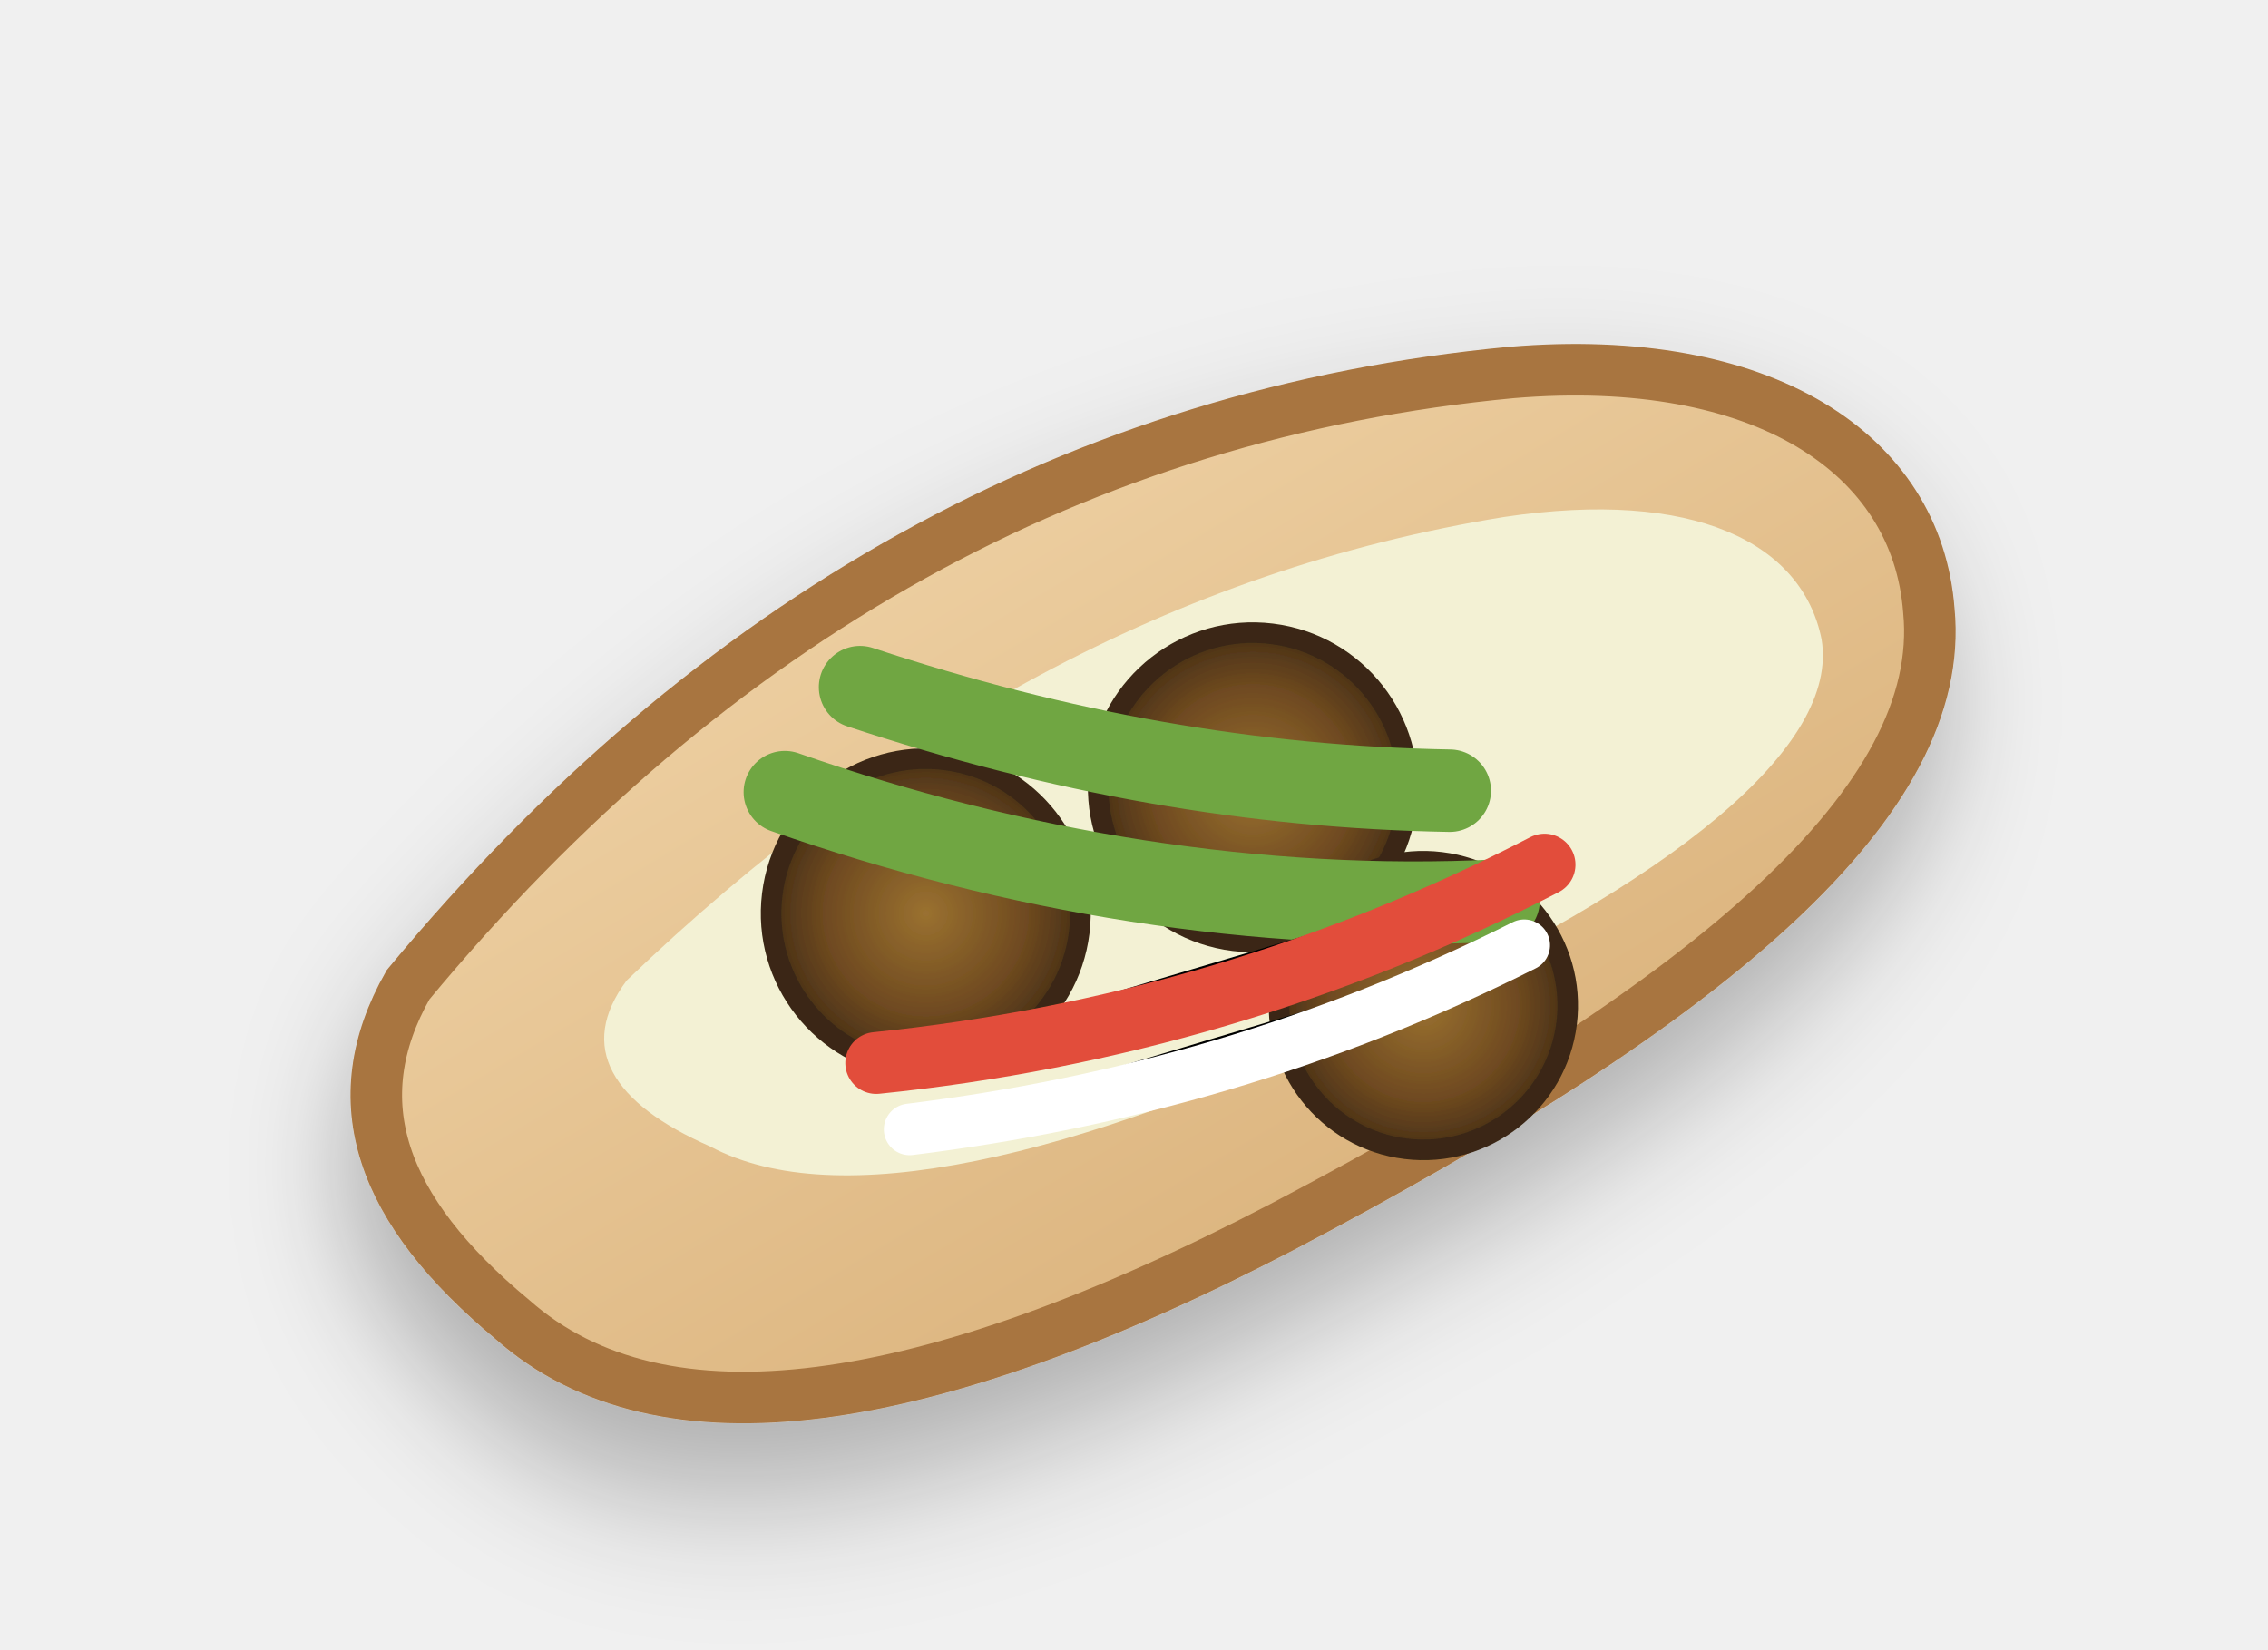
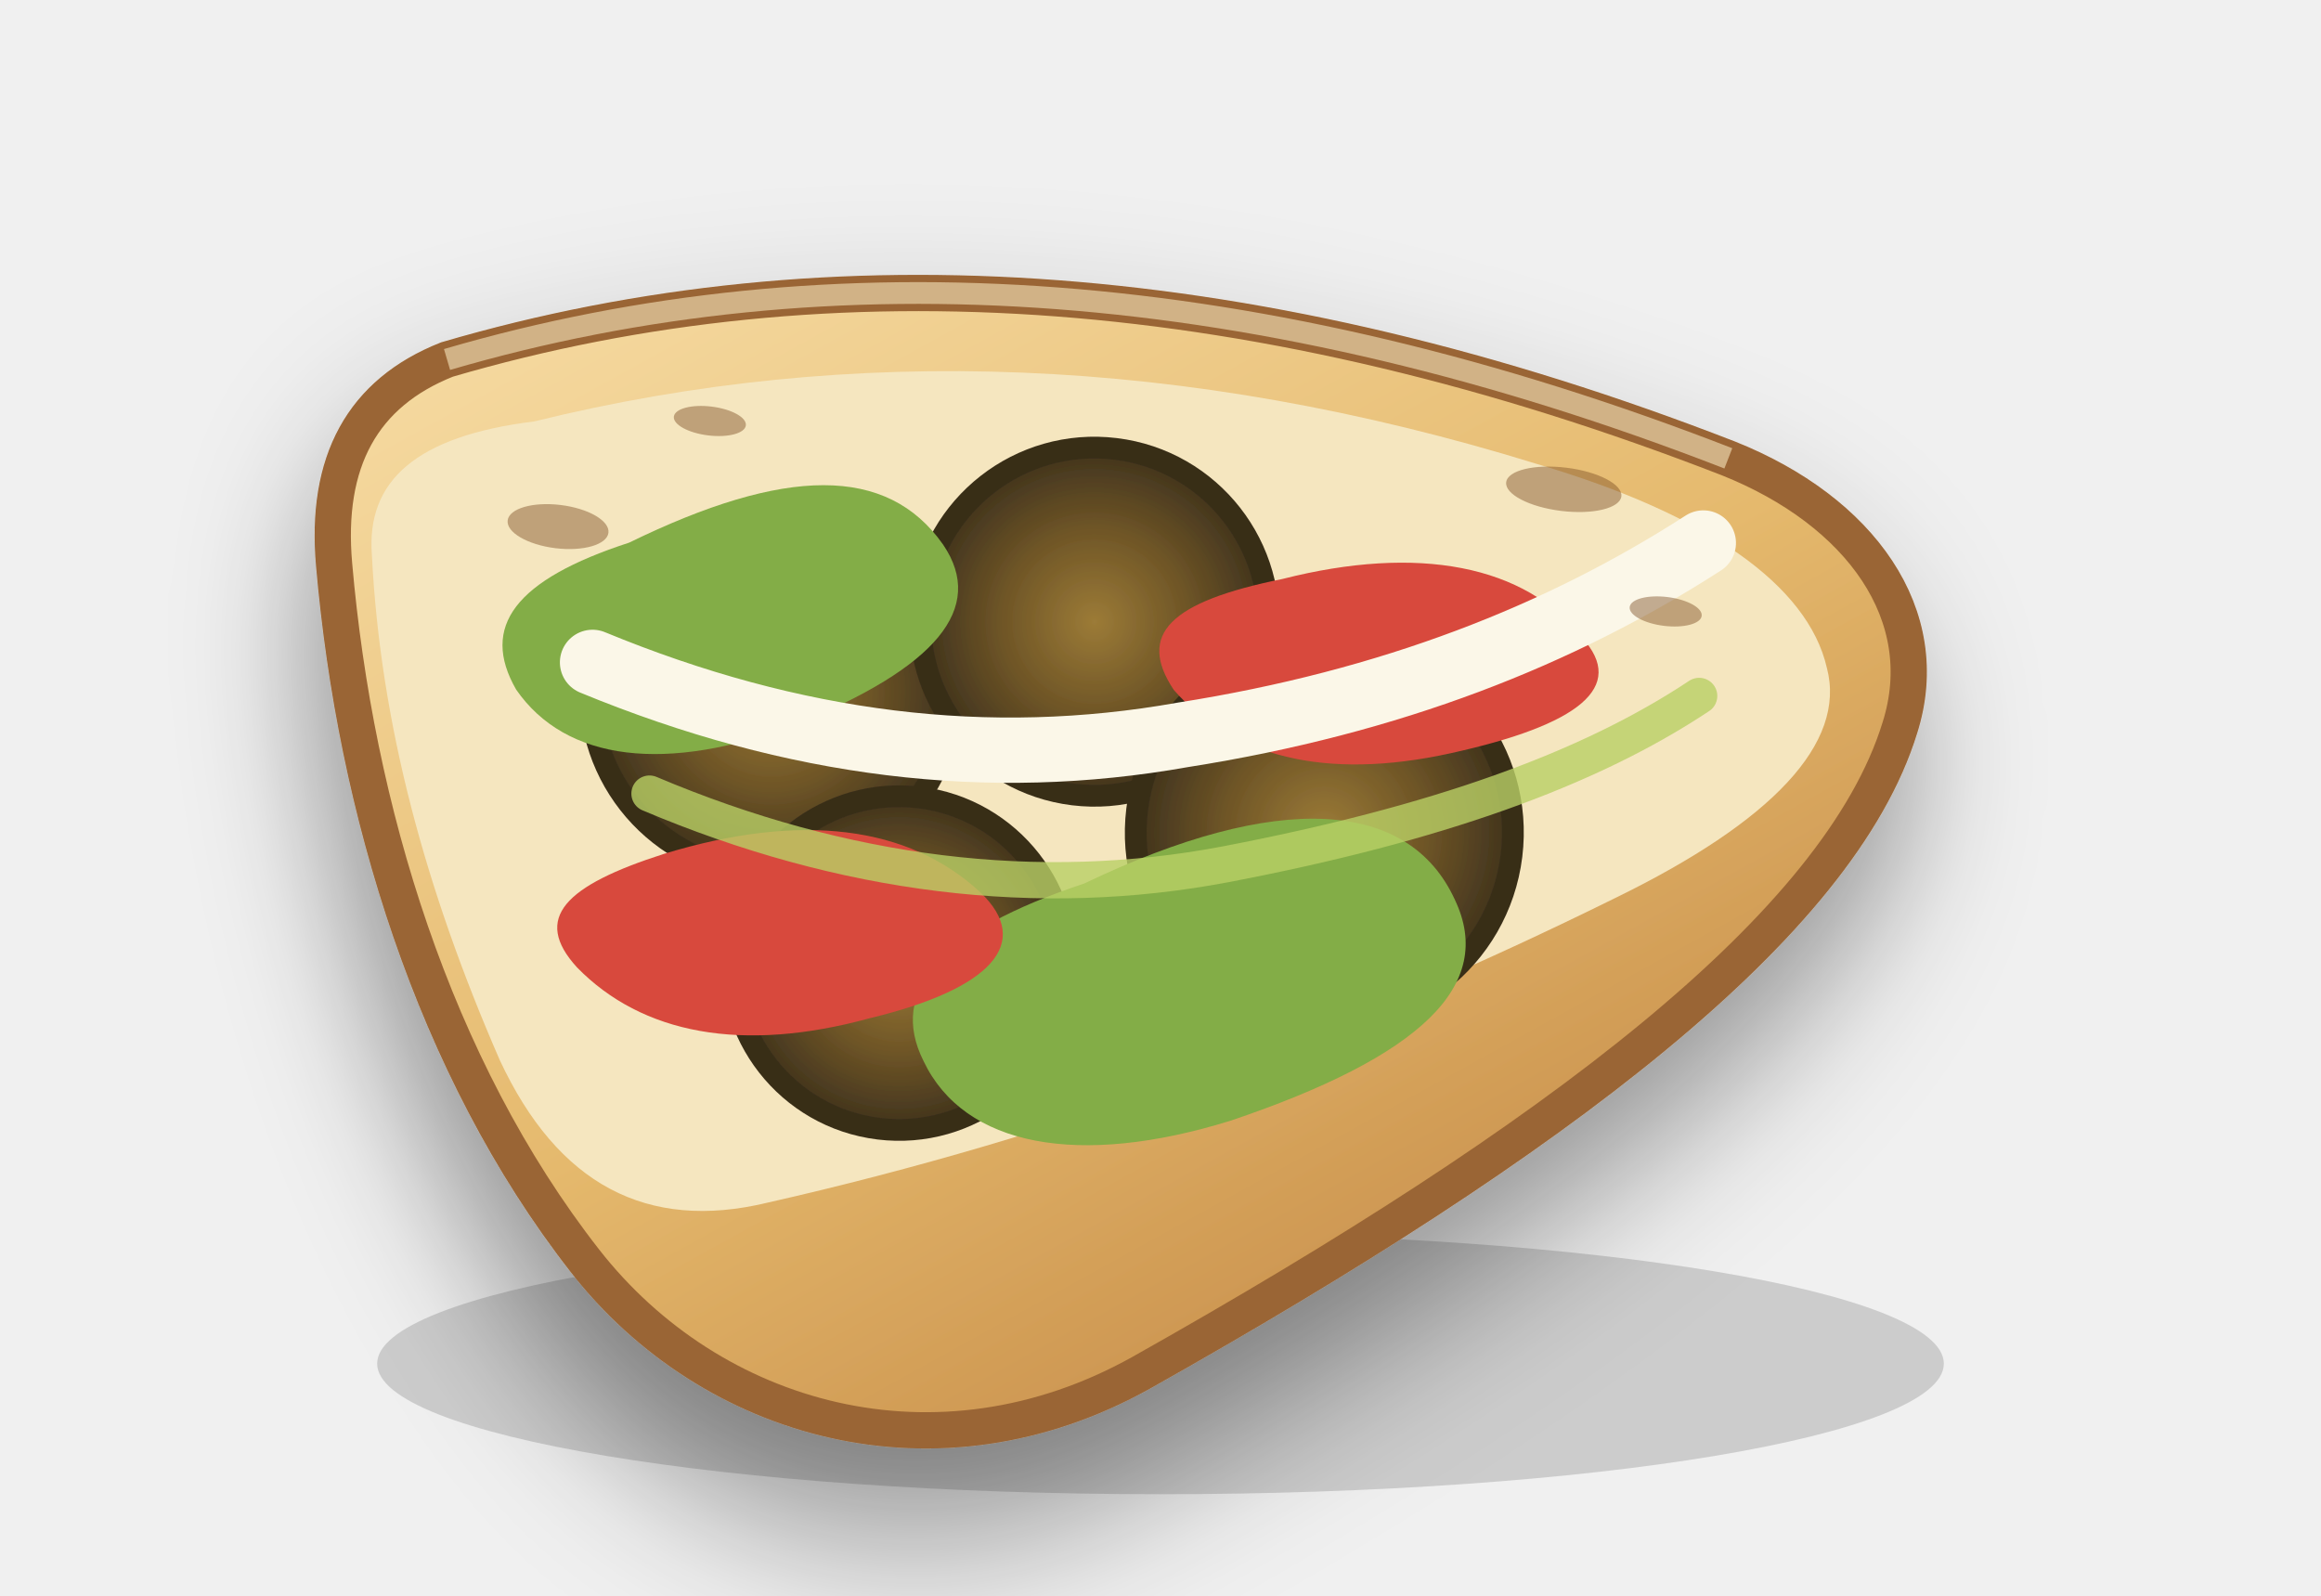
- <svg xmlns="http://www.w3.org/2000/svg" viewBox="0 0 220 160">
+ <svg xmlns="http://www.w3.org/2000/svg" viewBox="0 0 320 220">
  <defs>
-     <linearGradient id="wrap" x1="0" y1="0" x2="1" y2="1">
-       <stop stop-color="#f6ddb4" />
-       <stop offset="1" stop-color="#d2a56a" />
+     <linearGradient id="bread" x1="0" y1="0" x2="1" y2="1">
+       <stop stop-color="#f8dfa9" />
+       <stop offset=".5" stop-color="#e5b96d" />
+       <stop offset="1" stop-color="#b77637" />
    </linearGradient>
    <radialGradient id="fal">
-       <stop stop-color="#9a7130" />
-       <stop offset=".65" stop-color="#6f4a20" />
-       <stop offset="1" stop-color="#483016" />
+       <stop stop-color="#9c7b37" />
+       <stop offset=".55" stop-color="#6d5426" />
+       <stop offset="1" stop-color="#3f321d" />
    </radialGradient>
-     <filter id="s">
-       <feDropShadow dx="0" dy="7" stdDeviation="6" flood-opacity=".28" />
+     <filter id="s" x="-30%" y="-40%" width="160%" height="190%">
+       <feDropShadow dx="0" dy="12" stdDeviation="10" flood-opacity=".38" />
    </filter>
  </defs>
-   <g filter="url(#s)" transform="rotate(7 110 80)">
-     <path d="M42 104c25-39 58-63 99-72 24-5 40 3 43 18 4 18-16 40-55 67-32 22-57 29-73 18-14-9-19-19-14-31z" fill="url(#wrap)" stroke="#a8753f" stroke-width="5" />
-     <path d="M63 101c22-27 48-46 79-55 18-5 29-1 32 8 3 10-11 25-39 42-27 17-49 25-62 20-10-3-14-8-10-15z" fill="#f3f1d4" />
-     <g fill="url(#fal)" stroke="#3a2814" stroke-width="2">
-       <circle cx="91" cy="91" r="15" />
-       <circle cx="121" cy="75" r="15" />
-       <circle cx="140" cy="94" r="14" />
+   <ellipse cx="160" cy="188" rx="108" ry="18" fill="#000" opacity=".15" />
+   <g filter="url(#s)" transform="rotate(7 160 110)">
+     <path d="M55 62c51-22 110-25 177-8 19 5 31 18 28 34-5 28-40 62-93 101-26 19-58 14-78-6-24-24-39-58-46-91-3-14 1-24 12-30z" fill="url(#bread)" stroke="#9a6534" stroke-width="5" />
+     <path d="M68 69c42-16 88-20 138-11 24 4 39 12 43 23 4 10-5 22-25 35-35 23-72 42-111 56-16 6-29 1-39-15-13-22-22-44-26-67-2-10 4-17 20-21z" fill="#f5e6bf" />
+     <g>
+       <circle cx="105" cy="102" r="25" fill="url(#fal)" stroke="#392d19" stroke-width="3" />
+       <circle cx="148" cy="87" r="24" fill="url(#fal)" stroke="#392d19" stroke-width="3" />
+       <circle cx="183" cy="112" r="26" fill="url(#fal)" stroke="#392d19" stroke-width="3" />
+       <circle cx="127" cy="137" r="23" fill="url(#fal)" stroke="#392d19" stroke-width="3" />
    </g>
-     <path d="M82 70c20 4 39 5 58 3M76 81c23 5 47 6 70 2" stroke="#6fa642" stroke-width="8" stroke-linecap="round" />
-     <path d="M88 106c22-5 43-14 62-27" stroke="#e24d3b" stroke-width="6" stroke-linecap="round" />
-     <path d="M92 112c20-5 39-13 57-25" stroke="#fff" stroke-width="5" stroke-linecap="round" />
+     <g fill="#83ad46">
+       <path d="M83 84c20-13 34-15 43-5 7 8 1 17-17 27-17 9-31 9-39 0-6-8-2-15 13-22z" />
+       <path d="M151 123c25-16 43-17 51-4 7 11-2 22-27 34-20 9-36 8-43-3-6-9 0-18 19-27z" />
+     </g>
+     <g fill="#d84a3c">
+       <path d="M93 126c18-8 33-8 44 0 8 6 3 13-13 19-17 7-31 6-41-2-7-6-3-11 10-17z" />
+       <path d="M173 78c18-7 33-6 42 3 7 6 1 12-16 18-17 6-30 4-39-4-6-7-2-12 13-17z" />
+     </g>
+     <path d="M80 101c29 8 56 8 82 0 28-8 50-20 68-35" fill="none" stroke="#fbf7e8" stroke-width="9" stroke-linecap="round" />
+     <path d="M90 118c28 8 55 8 80 0 28-9 48-19 62-31" fill="none" stroke="#b9cf65" stroke-width="5" stroke-linecap="round" opacity=".8" />
+     <g fill="#7f5127" opacity=".46">
+       <ellipse cx="73" cy="83" rx="7" ry="3" />
+       <ellipse cx="92" cy="66" rx="5" ry="2" />
+       <ellipse cx="210" cy="61" rx="8" ry="3" />
+       <ellipse cx="226" cy="76" rx="5" ry="2" />
+     </g>
+     <path d="M55 62c51-22 110-25 177-8" fill="none" stroke="#fff0ca" stroke-width="3" opacity=".55" />
  </g>
</svg>
